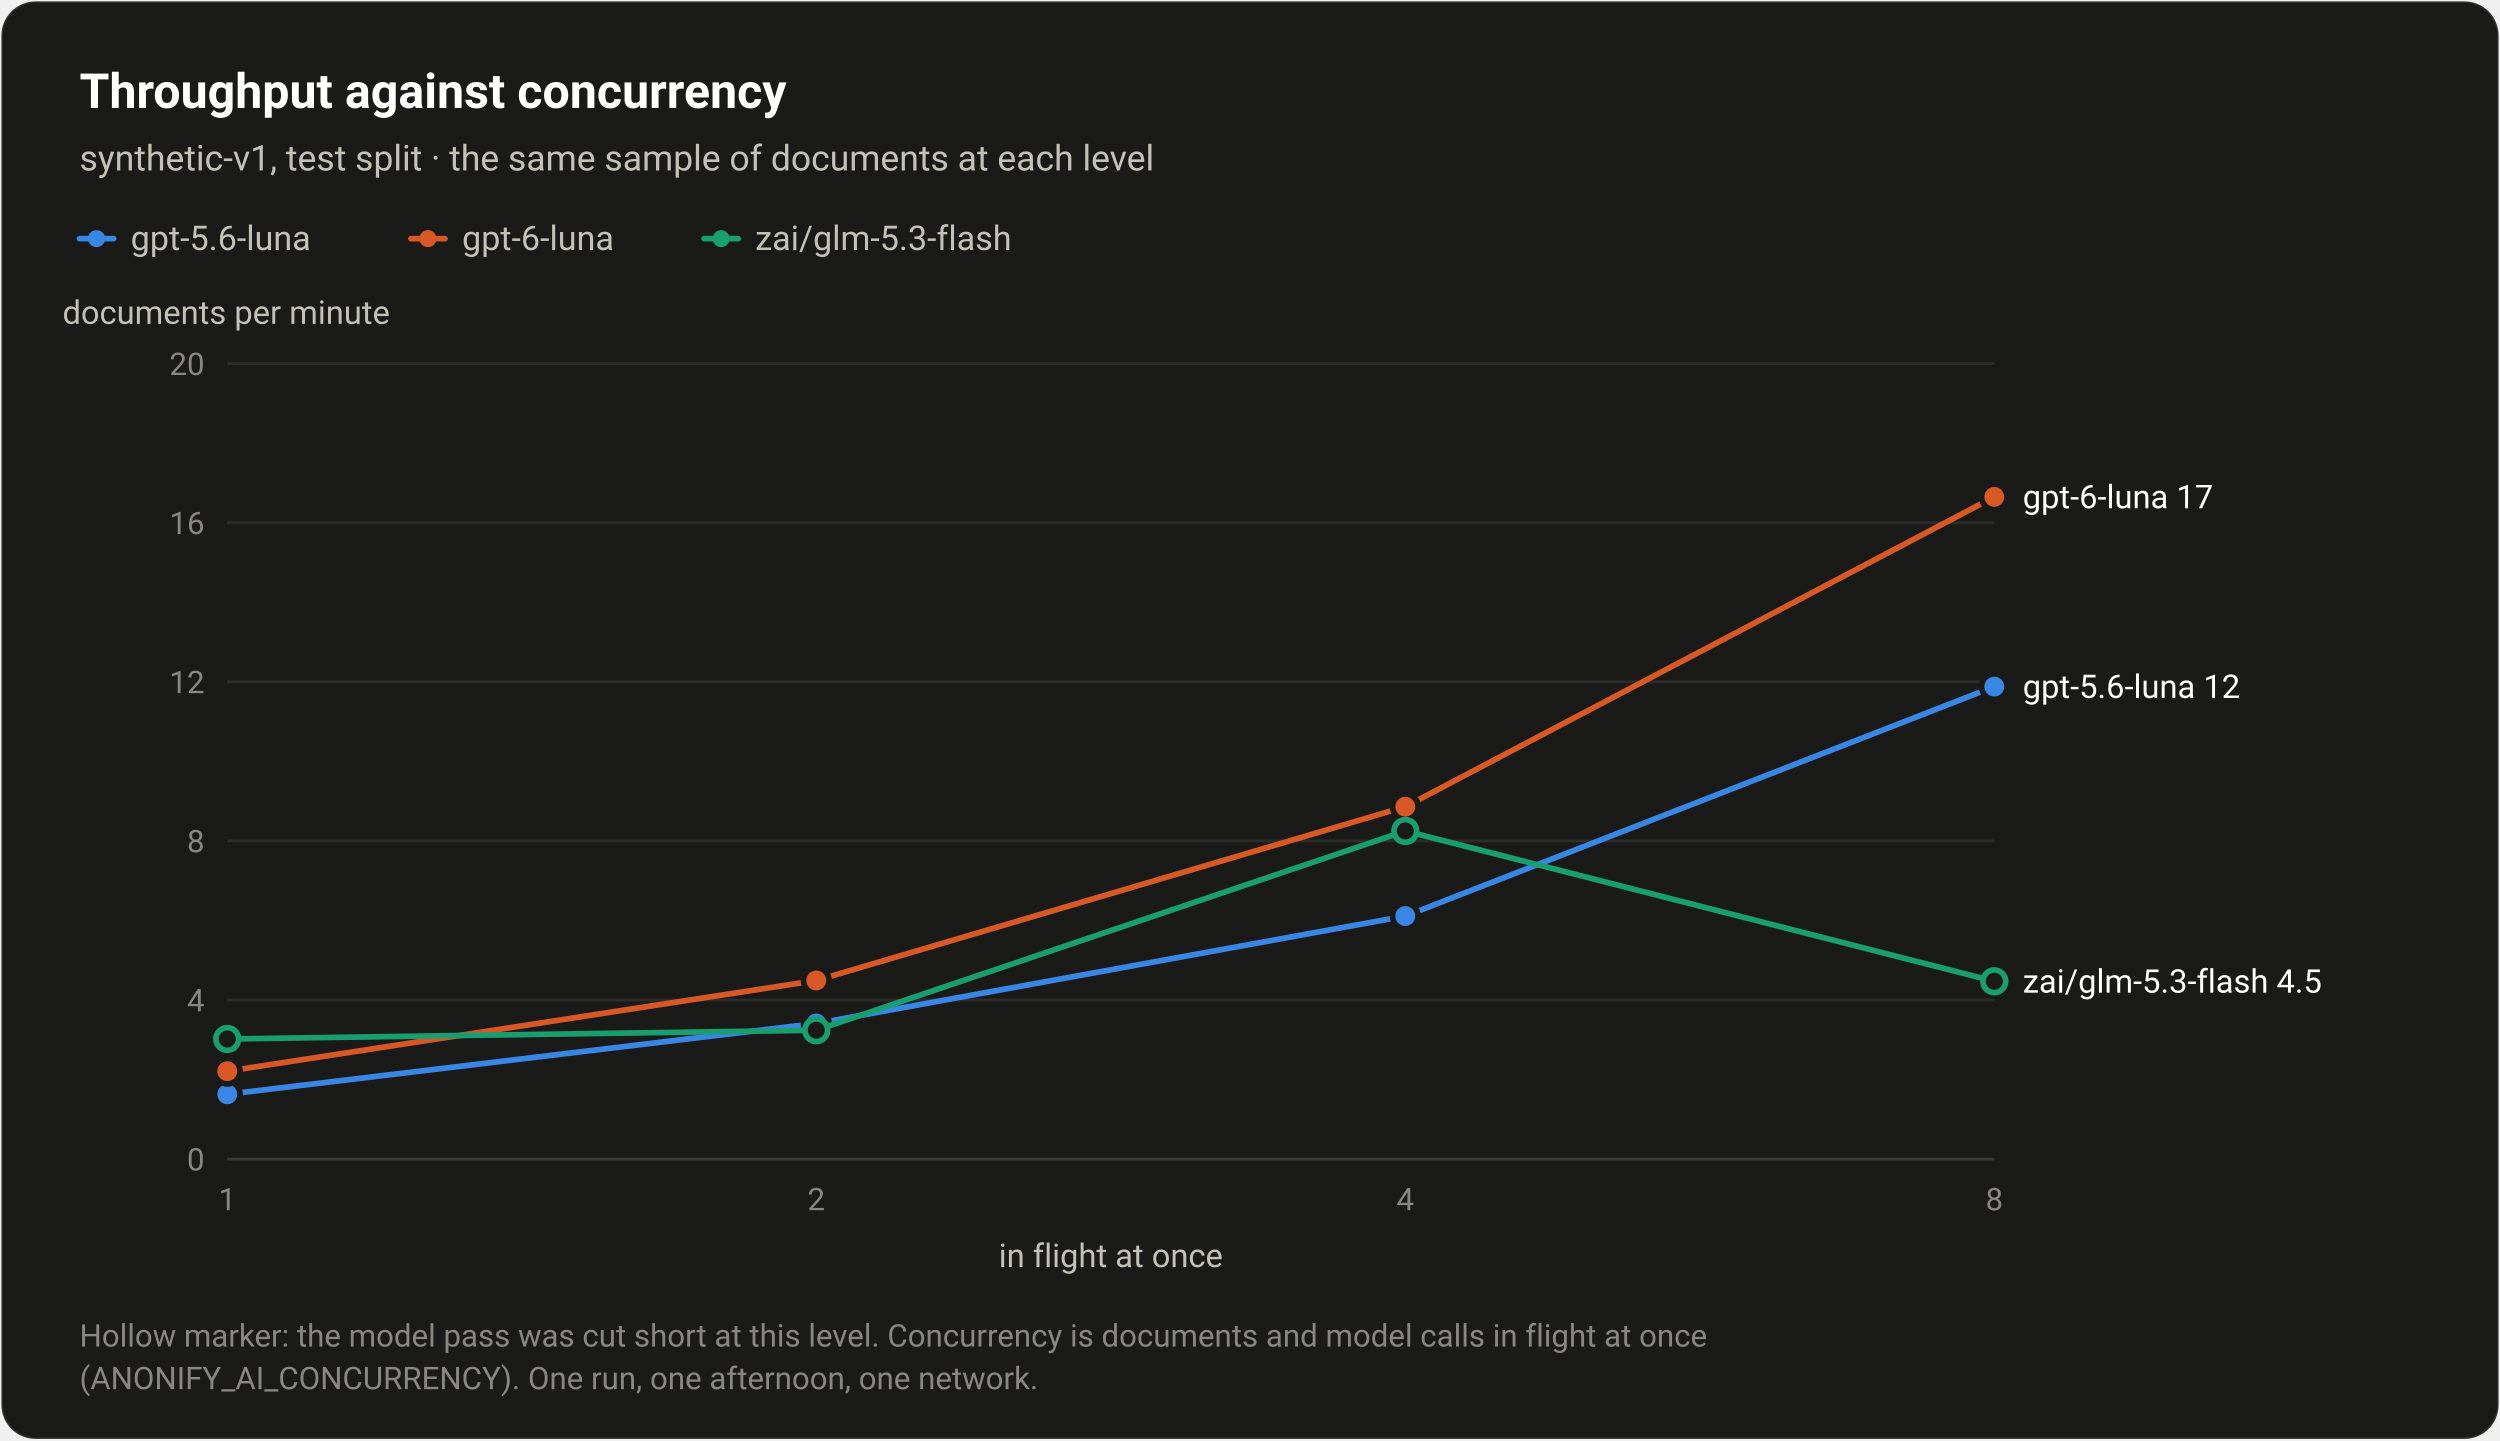
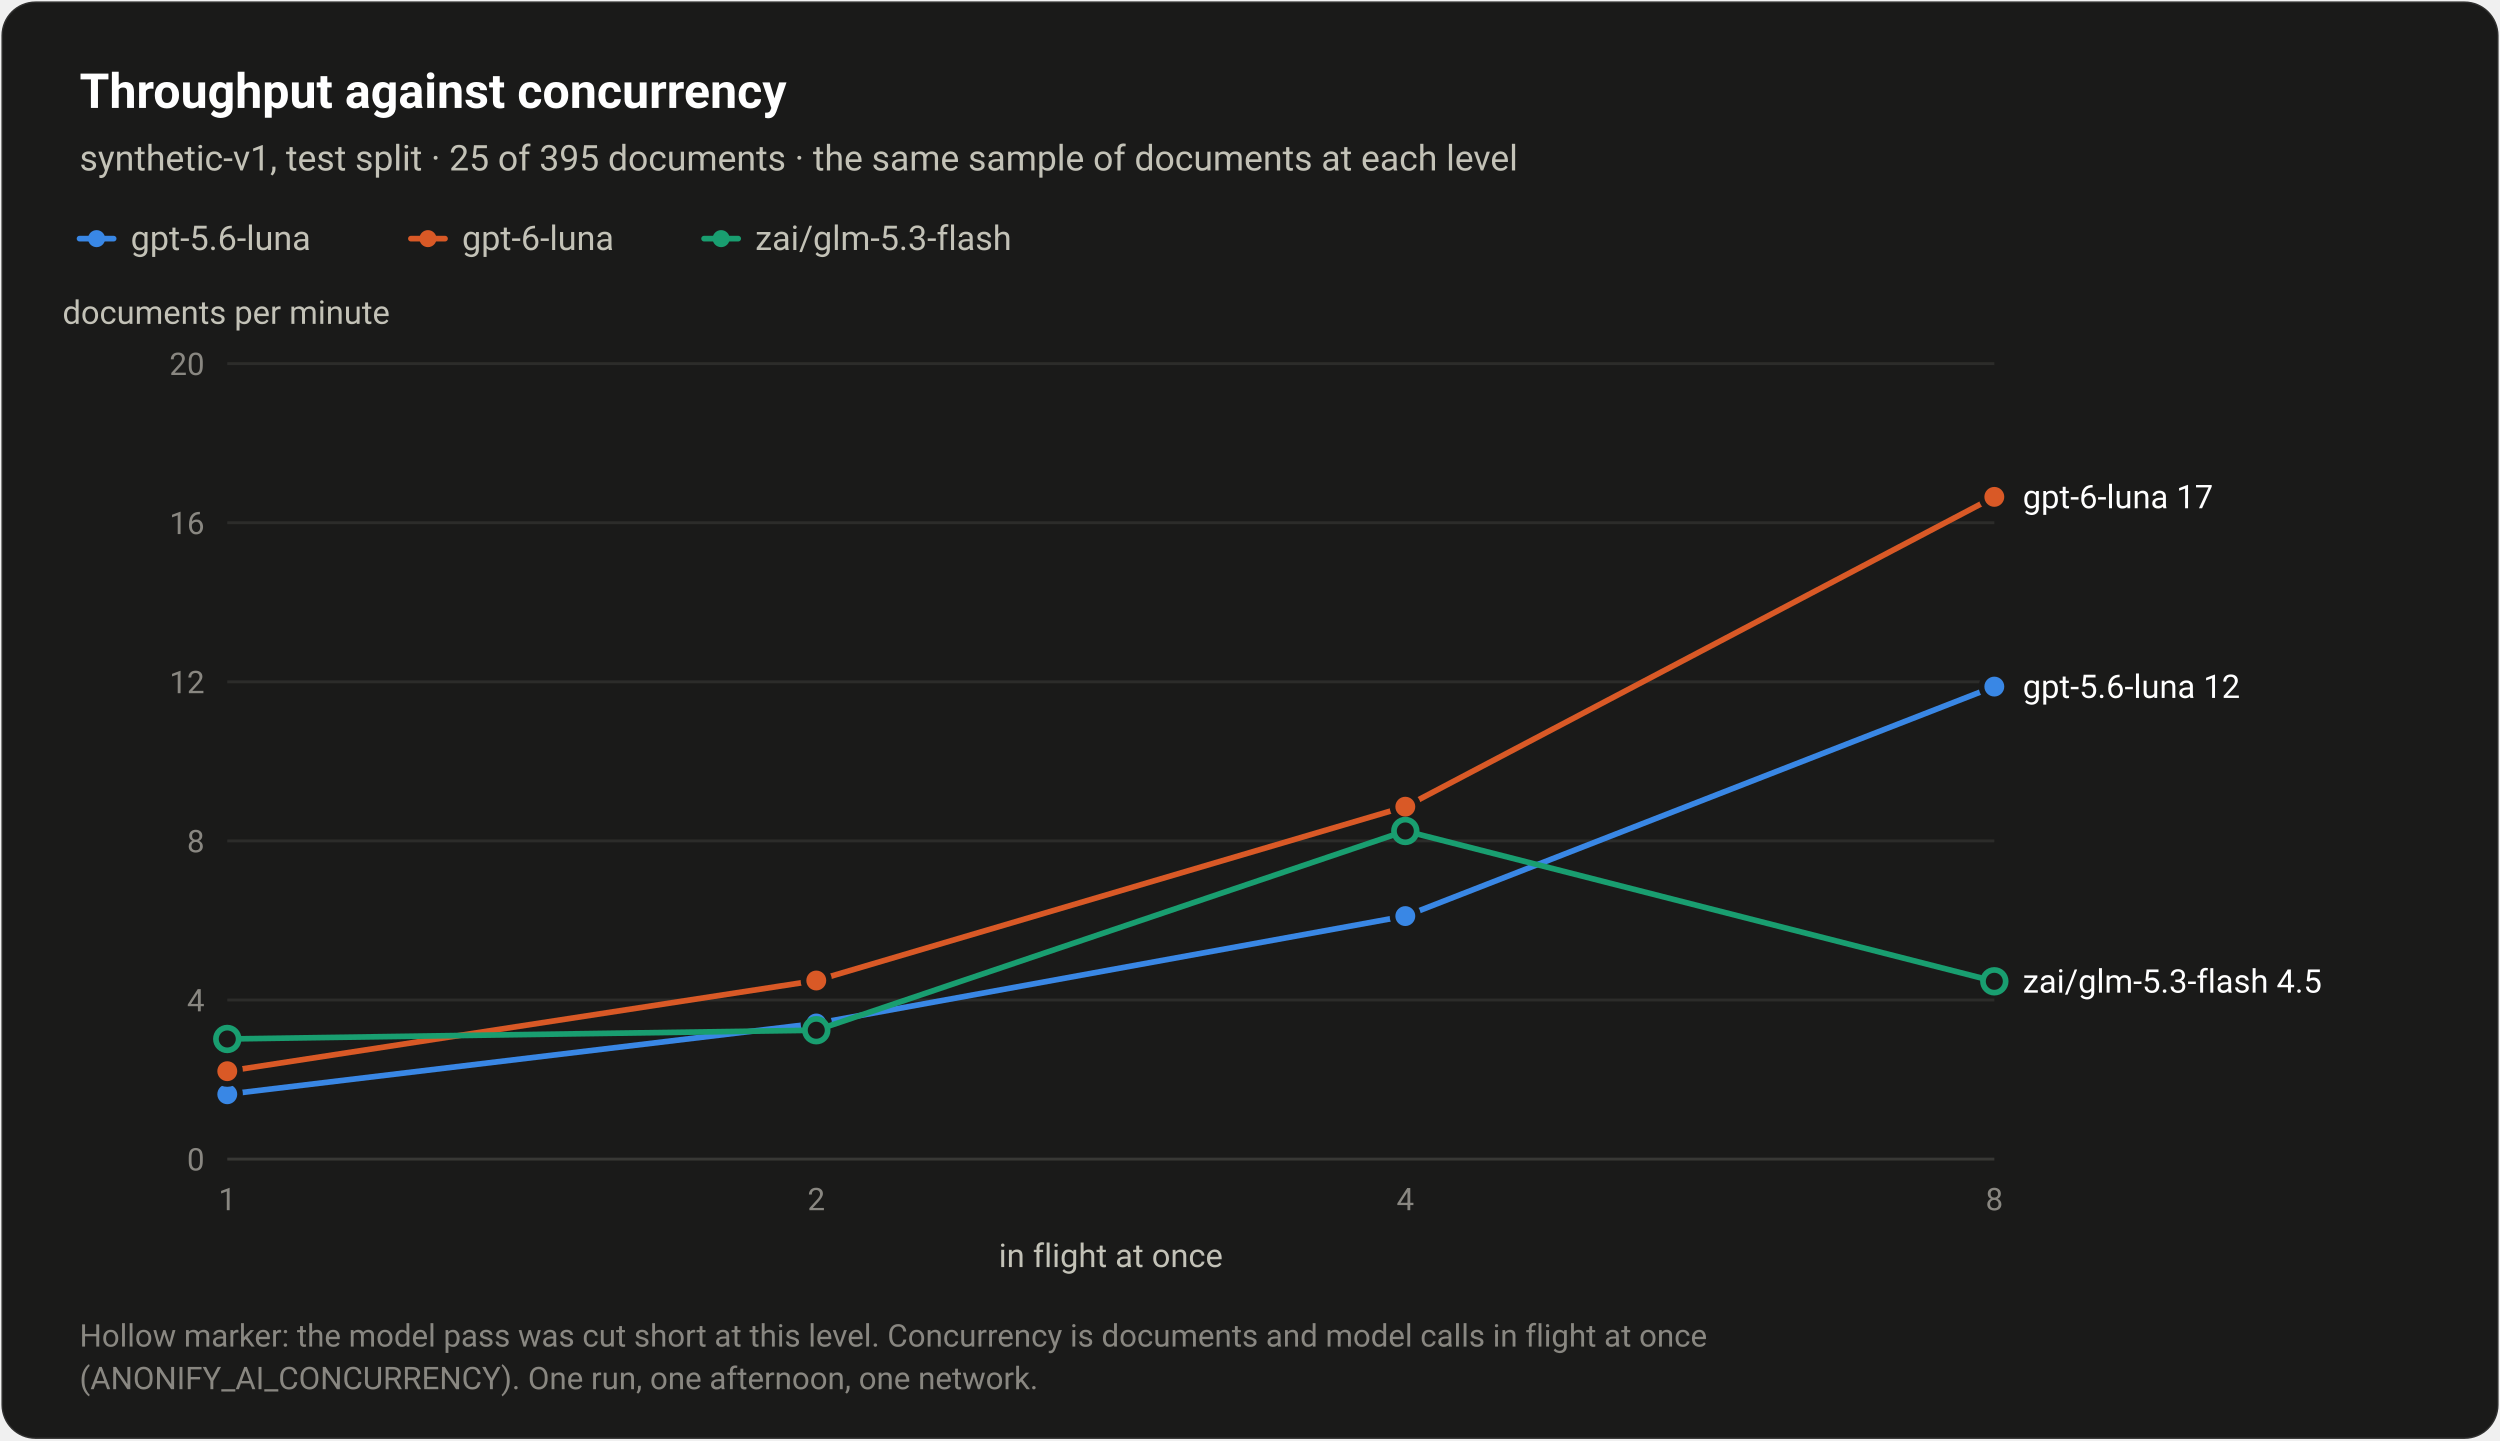
<svg xmlns="http://www.w3.org/2000/svg" width="880" height="507" viewBox="0 0 880 507" role="img" aria-labelledby="t d" font-family="system-ui, -apple-system, &quot;Segoe UI&quot;, Roboto, sans-serif">
  <rect x="0.5" y="0.5" width="879" height="506" rx="12" fill="#1a1a19" stroke="rgba(255,255,255,0.10)" />
  <text x="28" y="38" font-size="17" font-weight="600" fill="#ffffff">Throughput against concurrency</text>
-   <text x="28" y="60" font-size="12.5" fill="#c3c2b7">synthetic-v1, test split · the same sample of documents at each level</text>
+   <text x="28" y="60" font-size="12.5" fill="#c3c2b7">synthetic-v1, test split · 25 of 395 documents · the same sample of documents at each level</text>
  <line x1="28" y1="84" x2="40" y2="84" stroke="#3987e5" stroke-width="2" stroke-linecap="round" />
  <circle cx="34" cy="84" r="3" fill="#3987e5" />
  <text x="46" y="88" font-size="12" fill="#c3c2b7">gpt-5.6-luna</text>
  <line x1="144.64" y1="84" x2="156.64" y2="84" stroke="#d95926" stroke-width="2" stroke-linecap="round" />
  <circle cx="150.64" cy="84" r="3" fill="#d95926" />
  <text x="162.64" y="88" font-size="12" fill="#c3c2b7">gpt-6-luna</text>
  <line x1="247.84" y1="84" x2="259.84" y2="84" stroke="#199e70" stroke-width="2" stroke-linecap="round" />
  <circle cx="253.84" cy="84" r="3" fill="#199e70" />
  <text x="265.84" y="88" font-size="12" fill="#c3c2b7">zai/glm-5.3-flash</text>
  <line x1="80" y1="408" x2="702" y2="408" stroke="#383835" />
  <text x="72" y="412" font-size="11" fill="#898781" text-anchor="end">0</text>
  <line x1="80" y1="352" x2="702" y2="352" stroke="#2c2c2a" />
  <text x="72" y="356" font-size="11" fill="#898781" text-anchor="end">4</text>
  <line x1="80" y1="296" x2="702" y2="296" stroke="#2c2c2a" />
  <text x="72" y="300" font-size="11" fill="#898781" text-anchor="end">8</text>
  <line x1="80" y1="240" x2="702" y2="240" stroke="#2c2c2a" />
  <text x="72" y="244" font-size="11" fill="#898781" text-anchor="end">12</text>
  <line x1="80" y1="184" x2="702" y2="184" stroke="#2c2c2a" />
  <text x="72" y="188" font-size="11" fill="#898781" text-anchor="end">16</text>
  <line x1="80" y1="128" x2="702" y2="128" stroke="#2c2c2a" />
  <text x="72" y="132" font-size="11" fill="#898781" text-anchor="end">20</text>
  <text x="80" y="426" font-size="11" fill="#898781" text-anchor="middle">1</text>
  <text x="287.33" y="426" font-size="11" fill="#898781" text-anchor="middle">2</text>
  <text x="494.67" y="426" font-size="11" fill="#898781" text-anchor="middle">4</text>
  <text x="702" y="426" font-size="11" fill="#898781" text-anchor="middle">8</text>
  <text x="391" y="446" font-size="11.5" fill="#c3c2b7" text-anchor="middle">in flight at once</text>
  <text x="22" y="114" font-size="11.5" fill="#c3c2b7">documents per minute</text>
  <polyline points="80,385.18 287.33,360.26 494.67,322.46 702,241.68" fill="none" stroke="#3987e5" stroke-width="2" stroke-linejoin="round" stroke-linecap="round" />
  <g>
    <circle cx="80" cy="385.18" r="12" fill="transparent" />
    <circle cx="80" cy="385.18" r="4.5" fill="#3987e5" stroke="#1a1a19" stroke-width="2" />
  </g>
  <g>
    <circle cx="287.33" cy="360.26" r="12" fill="transparent" />
    <circle cx="287.33" cy="360.26" r="4.5" fill="#3987e5" stroke="#1a1a19" stroke-width="2" />
  </g>
  <g>
    <circle cx="494.67" cy="322.46" r="12" fill="transparent" />
    <circle cx="494.67" cy="322.46" r="4.5" fill="#3987e5" stroke="#1a1a19" stroke-width="2" />
  </g>
  <g>
    <circle cx="702" cy="241.68" r="12" fill="transparent" />
    <circle cx="702" cy="241.68" r="4.5" fill="#3987e5" stroke="#1a1a19" stroke-width="2" />
  </g>
  <polyline points="80,377.06 287.33,345.14 494.67,283.96 702,174.9" fill="none" stroke="#d95926" stroke-width="2" stroke-linejoin="round" stroke-linecap="round" />
  <g>
    <circle cx="80" cy="377.06" r="12" fill="transparent" />
    <circle cx="80" cy="377.06" r="4.5" fill="#d95926" stroke="#1a1a19" stroke-width="2" />
  </g>
  <g>
    <circle cx="287.33" cy="345.14" r="12" fill="transparent" />
    <circle cx="287.33" cy="345.14" r="4.5" fill="#d95926" stroke="#1a1a19" stroke-width="2" />
  </g>
  <g>
    <circle cx="494.67" cy="283.96" r="12" fill="transparent" />
    <circle cx="494.67" cy="283.96" r="4.5" fill="#d95926" stroke="#1a1a19" stroke-width="2" />
  </g>
  <g>
    <circle cx="702" cy="174.9" r="12" fill="transparent" />
    <circle cx="702" cy="174.9" r="4.5" fill="#d95926" stroke="#1a1a19" stroke-width="2" />
  </g>
  <polyline points="80,365.72 287.33,362.64 494.67,292.5 702,345.42" fill="none" stroke="#199e70" stroke-width="2" stroke-linejoin="round" stroke-linecap="round" />
  <g>
    <circle cx="80" cy="365.72" r="12" fill="transparent" />
    <circle cx="80" cy="365.72" r="4" fill="#1a1a19" stroke="#199e70" stroke-width="2" />
  </g>
  <g>
    <circle cx="287.33" cy="362.64" r="12" fill="transparent" />
    <circle cx="287.33" cy="362.64" r="4" fill="#1a1a19" stroke="#199e70" stroke-width="2" />
  </g>
  <g>
    <circle cx="494.67" cy="292.5" r="12" fill="transparent" />
    <circle cx="494.67" cy="292.5" r="4" fill="#1a1a19" stroke="#199e70" stroke-width="2" />
  </g>
  <g>
    <circle cx="702" cy="345.42" r="12" fill="transparent" />
    <circle cx="702" cy="345.42" r="4" fill="#1a1a19" stroke="#199e70" stroke-width="2" />
  </g>
  <text x="712" y="178.9" font-size="11.5" fill="#ffffff">gpt-6-luna  17</text>
  <text x="712" y="245.68" font-size="11.5" fill="#ffffff">gpt-5.6-luna  12</text>
  <text x="712" y="349.42" font-size="11.5" fill="#ffffff">zai/glm-5.3-flash  4.5</text>
  <text x="28" y="474" font-size="11" fill="#898781">Hollow marker: the model pass was cut short at this level. Concurrency is documents and model calls in flight at once</text>
  <text x="28" y="489" font-size="11" fill="#898781">(ANONIFY_AI_CONCURRENCY). One run, one afternoon, one network.</text>
</svg>
